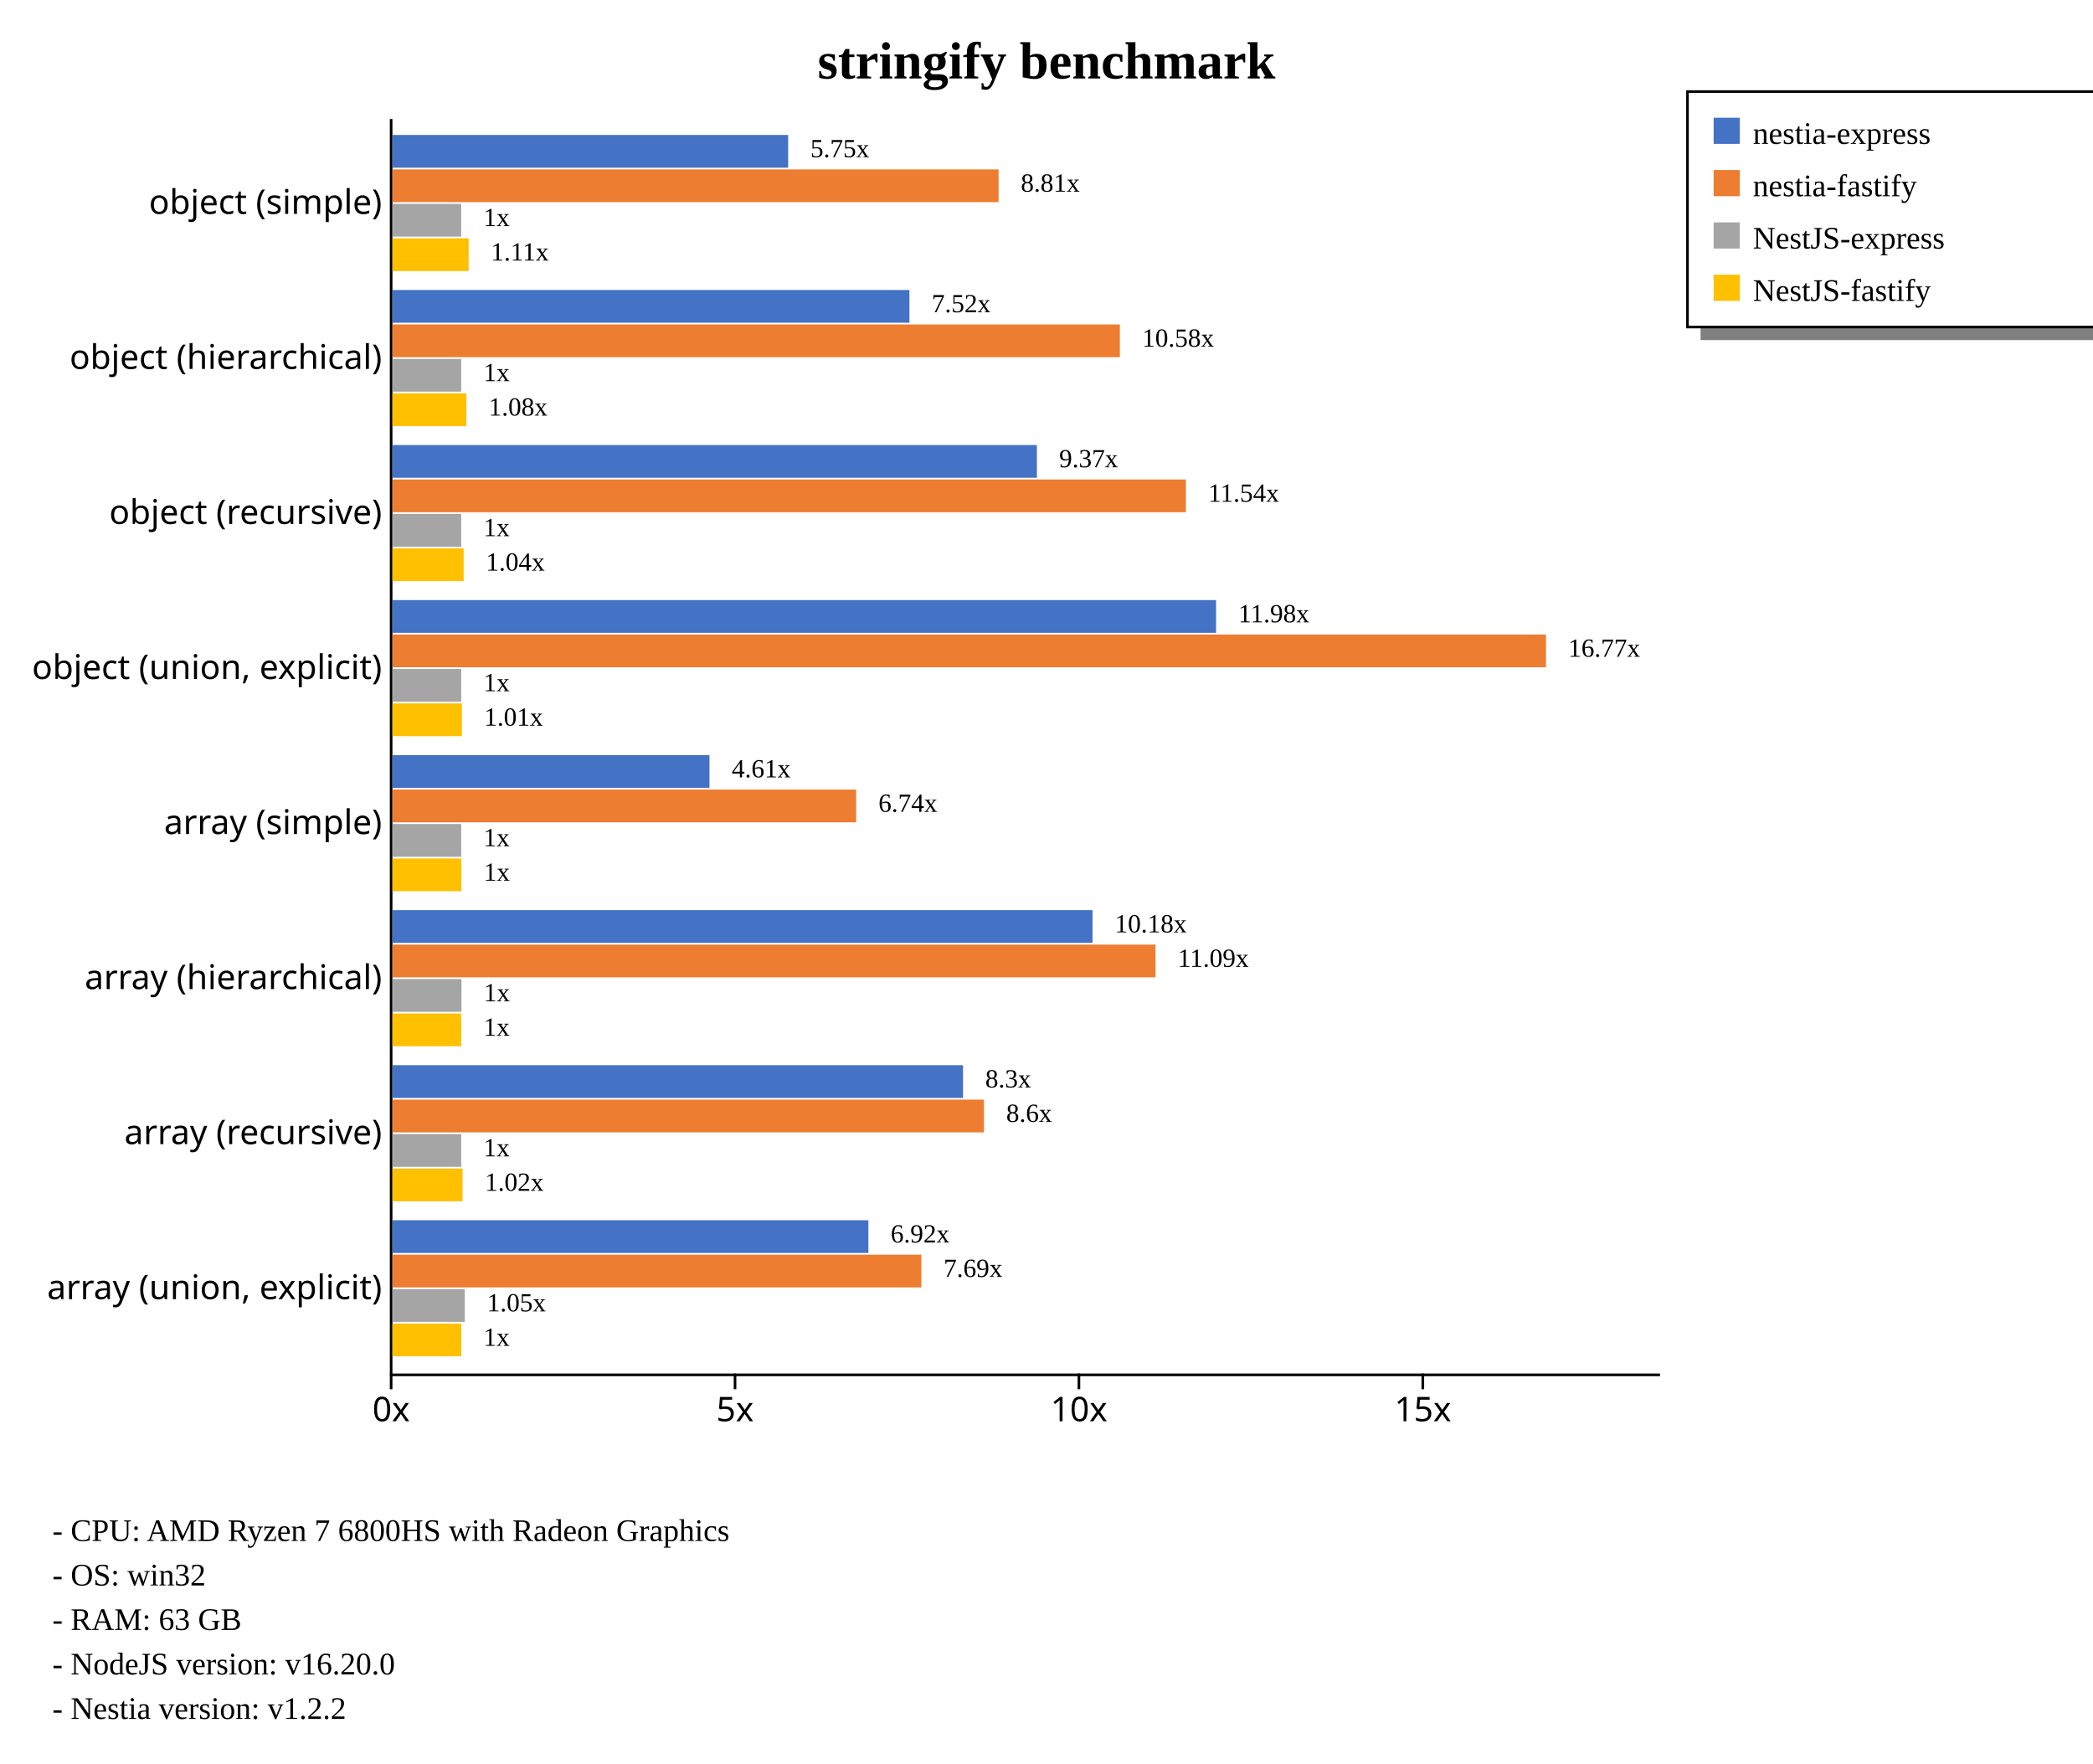
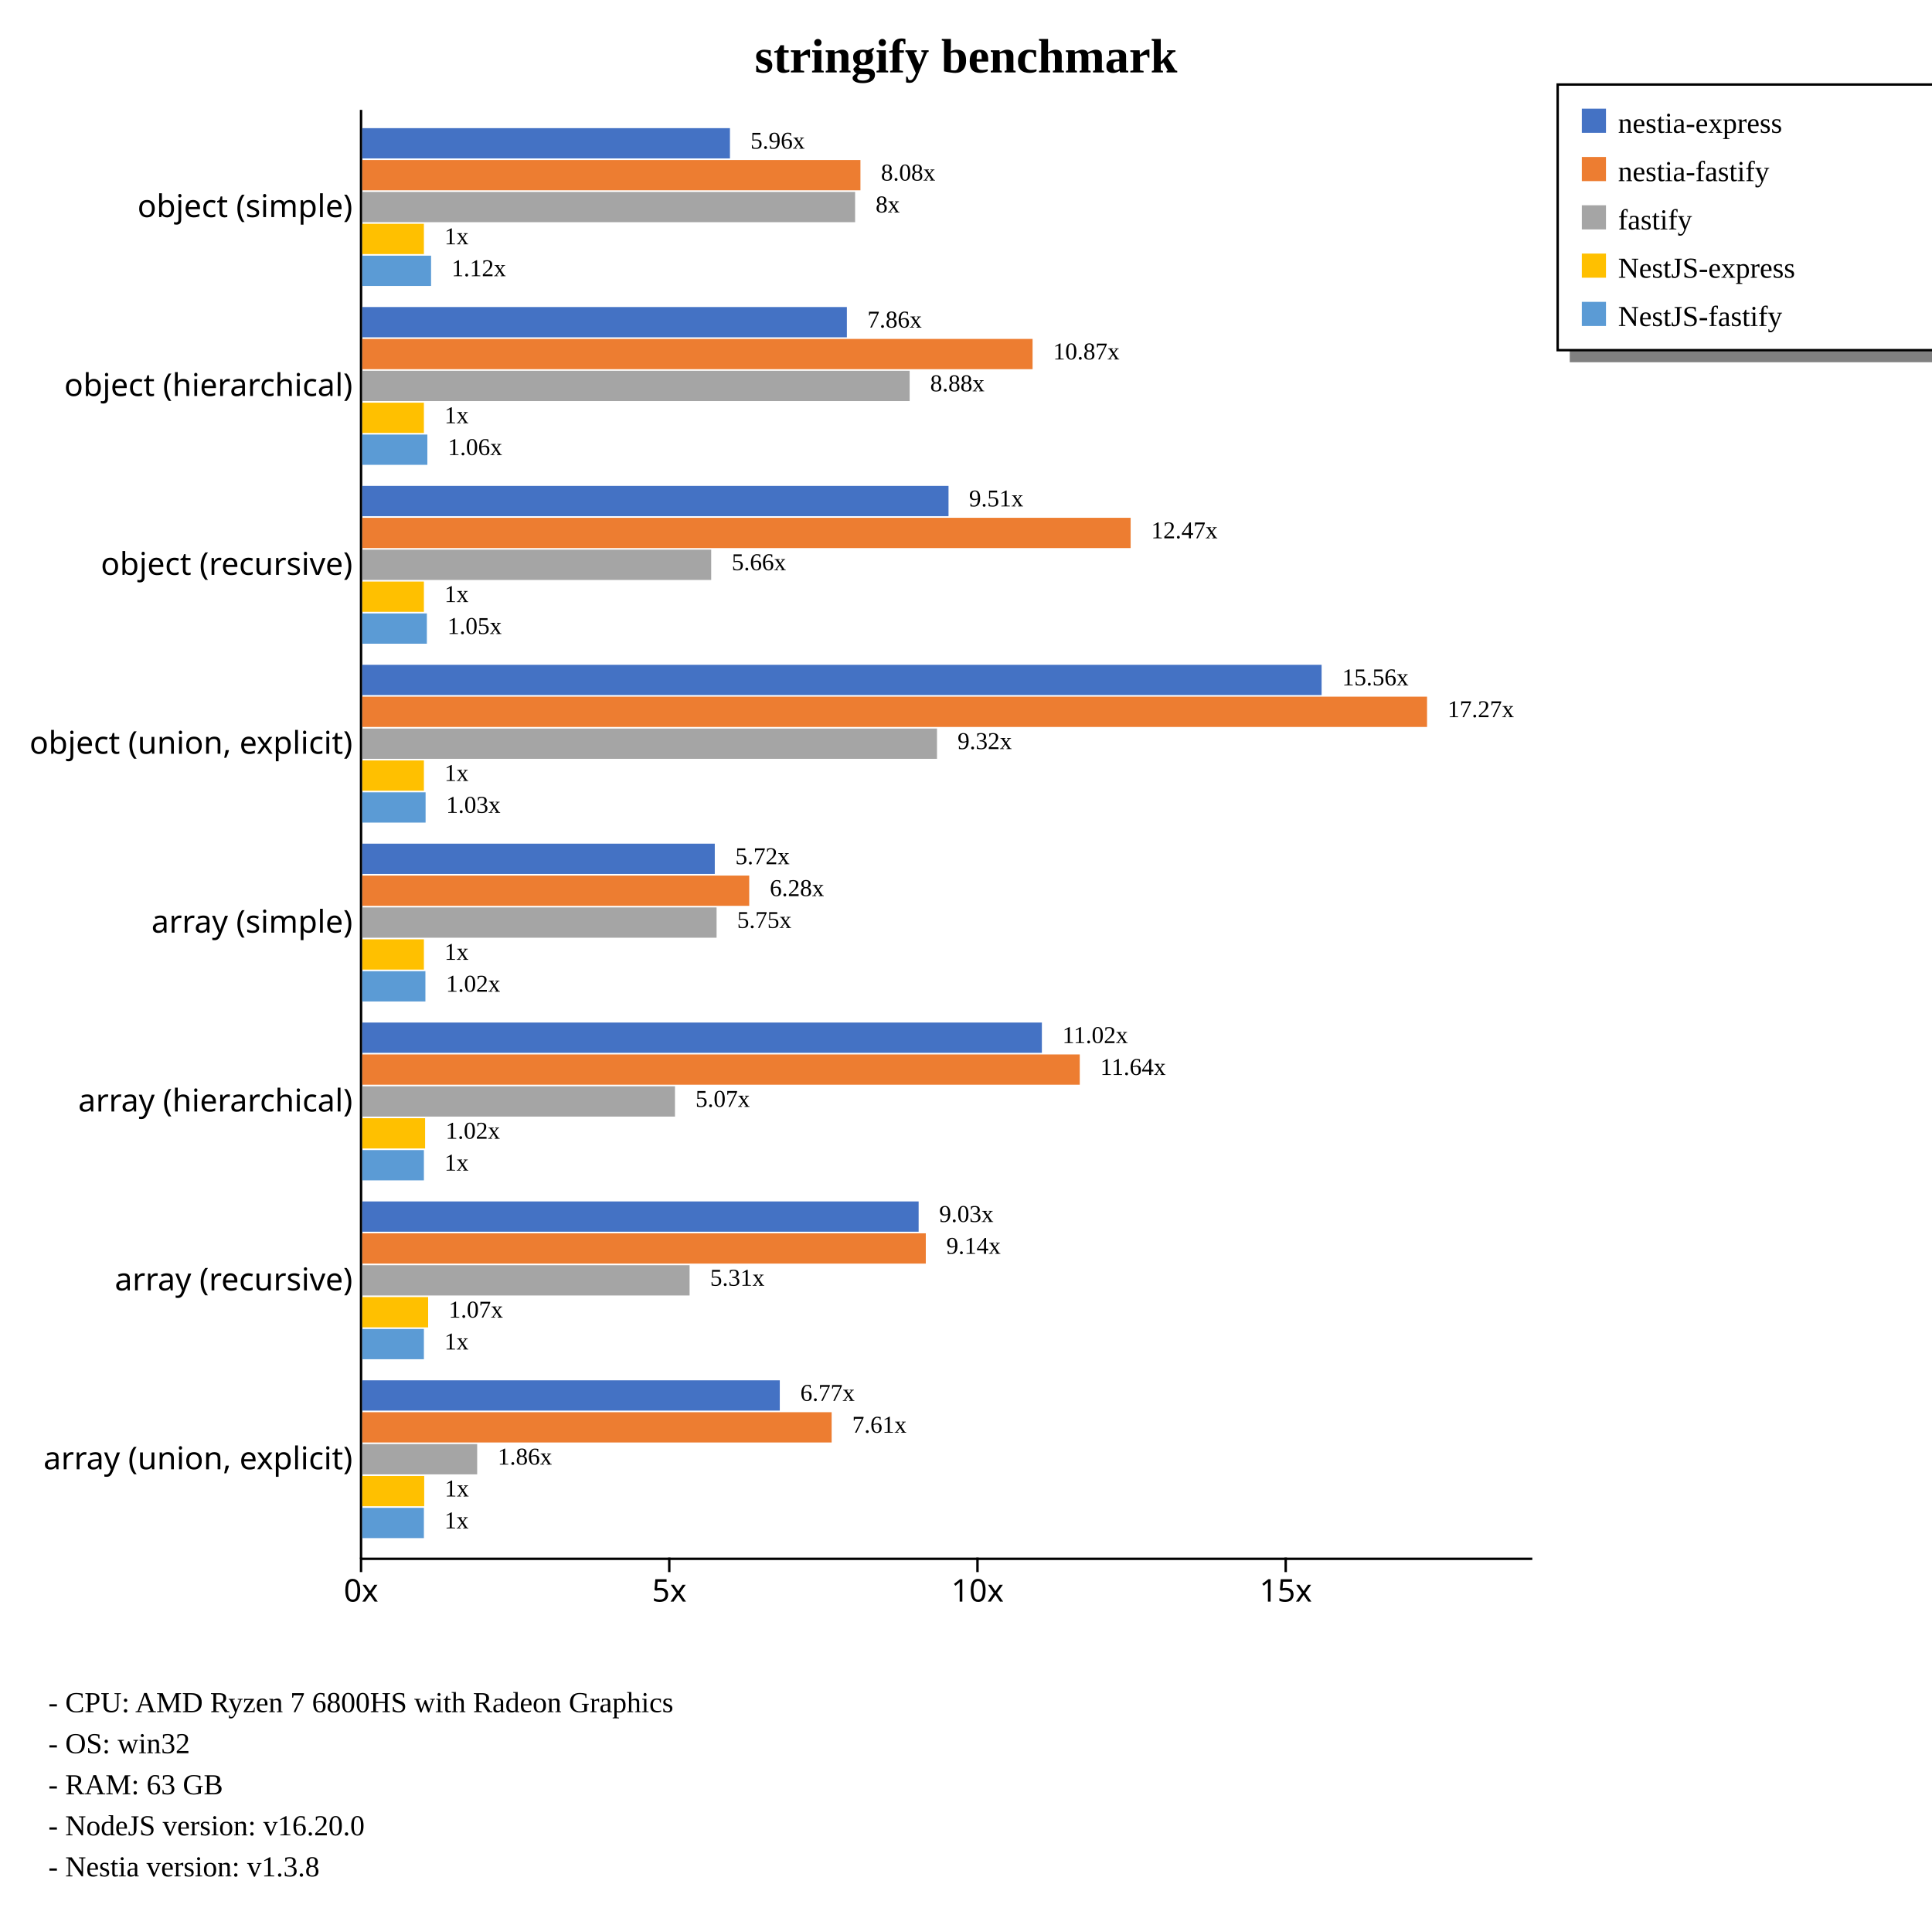
- <svg xmlns="http://www.w3.org/2000/svg" width="800" height="674" style="background-color: white;">
+ <svg xmlns="http://www.w3.org/2000/svg" width="800" height="794" style="background-color: white;">
  <g class="y axis" transform="translate(149,45)" fill="none" font-size="10" font-family="sans-serif" text-anchor="end" style="font-size: 13px;">
-     <path class="domain" stroke="currentColor" d="M0.5,0.5V480.5" />
-     <g class="tick" opacity="1" transform="translate(0,32.59259)" style="font-size: 13px;">
+     <path class="domain" stroke="currentColor" d="M0.5,0.5V600.5" />
+     <g class="tick" opacity="1" transform="translate(0,40.74074)" style="font-size: 13px;">
      <line stroke="currentColor" x2="0" />
      <text fill="currentColor" x="-3" dy="0.32em">object (simple)    </text>
    </g>
-     <g class="tick" opacity="1" transform="translate(0,91.85185)" style="font-size: 13px;">
+     <g class="tick" opacity="1" transform="translate(0,114.8148)" style="font-size: 13px;">
      <line stroke="currentColor" x2="0" />
      <text fill="currentColor" x="-3" dy="0.32em">object (hierarchical)    </text>
    </g>
-     <g class="tick" opacity="1" transform="translate(0,151.1111)" style="font-size: 13px;">
+     <g class="tick" opacity="1" transform="translate(0,188.8889)" style="font-size: 13px;">
      <line stroke="currentColor" x2="0" />
      <text fill="currentColor" x="-3" dy="0.32em">object (recursive)    </text>
    </g>
-     <g class="tick" opacity="1" transform="translate(0,210.3704)" style="font-size: 13px;">
+     <g class="tick" opacity="1" transform="translate(0,262.963)" style="font-size: 13px;">
      <line stroke="currentColor" x2="0" />
      <text fill="currentColor" x="-3" dy="0.32em">object (union, explicit)    </text>
    </g>
-     <g class="tick" opacity="1" transform="translate(0,269.6296)" style="font-size: 13px;">
+     <g class="tick" opacity="1" transform="translate(0,337.037)" style="font-size: 13px;">
      <line stroke="currentColor" x2="0" />
      <text fill="currentColor" x="-3" dy="0.32em">array (simple)    </text>
    </g>
-     <g class="tick" opacity="1" transform="translate(0,328.8889)" style="font-size: 13px;">
+     <g class="tick" opacity="1" transform="translate(0,411.1111)" style="font-size: 13px;">
      <line stroke="currentColor" x2="0" />
      <text fill="currentColor" x="-3" dy="0.32em">array (hierarchical)    </text>
    </g>
-     <g class="tick" opacity="1" transform="translate(0,388.1481)" style="font-size: 13px;">
+     <g class="tick" opacity="1" transform="translate(0,485.1852)" style="font-size: 13px;">
      <line stroke="currentColor" x2="0" />
      <text fill="currentColor" x="-3" dy="0.32em">array (recursive)    </text>
    </g>
-     <g class="tick" opacity="1" transform="translate(0,447.4074)" style="font-size: 13px;">
+     <g class="tick" opacity="1" transform="translate(0,559.2593)" style="font-size: 13px;">
      <line stroke="currentColor" x2="0" />
      <text fill="currentColor" x="-3" dy="0.32em">array (union, explicit)    </text>
    </g>
  </g>
-   <g class="x axis" transform="translate(149,525)" fill="none" font-size="10" font-family="sans-serif" text-anchor="middle" style="font-size: 13px;">
+   <g class="x axis" transform="translate(149,645)" fill="none" font-size="10" font-family="sans-serif" text-anchor="middle" style="font-size: 13px;">
    <path class="domain" stroke="currentColor" d="M0.5,0.5H485.5" />
    <g class="tick" opacity="1" transform="translate(0.5,0)" style="font-size: 13px;">
      <line stroke="currentColor" y2="6" />
      <text fill="currentColor" y="9" dy="0.71em">0x</text>
    </g>
-     <g class="tick" opacity="1" transform="translate(131.9454,0)" style="font-size: 13px;">
+     <g class="tick" opacity="1" transform="translate(128.1281,0)" style="font-size: 13px;">
      <line stroke="currentColor" y2="6" />
      <text fill="currentColor" y="9" dy="0.71em">5x</text>
    </g>
-     <g class="tick" opacity="1" transform="translate(263.3908,0)" style="font-size: 13px;">
+     <g class="tick" opacity="1" transform="translate(255.7563,0)" style="font-size: 13px;">
      <line stroke="currentColor" y2="6" />
      <text fill="currentColor" y="9" dy="0.71em">10x</text>
    </g>
-     <g class="tick" opacity="1" transform="translate(394.8362,0)" style="font-size: 13px;">
+     <g class="tick" opacity="1" transform="translate(383.3844,0)" style="font-size: 13px;">
      <line stroke="currentColor" y2="6" />
      <text fill="currentColor" y="9" dy="0.71em">15x</text>
    </g>
  </g>
  <text transform="translate(400, 30)" style="text-anchor: middle; font-size: 20px; font-weight: bold;">stringify benchmark</text>
-   <rect x="650" y="125" width="230" height="5" fill="gray" />
-   <rect x="645" y="35" width="230" height="90" fill="none" stroke="black" />
+   <rect x="650" y="145" width="230" height="5" fill="gray" />
+   <rect x="645" y="35" width="230" height="110" fill="none" stroke="black" />
  <rect x="655" y="45" width="10" height="10" style="fill: #4472c4;" />
  <text x="670" y="55" style="font-size: 12px;">nestia-express</text>
  <rect x="655" y="65" width="10" height="10" style="fill: #ed7d31;" />
  <text x="670" y="75" style="font-size: 12px;">nestia-fastify</text>
  <rect x="655" y="85" width="10" height="10" style="fill: #a5a5a5;" />
-   <text x="670" y="95" style="font-size: 12px;">NestJS-express</text>
+   <text x="670" y="95" style="font-size: 12px;">fastify</text>
  <rect x="655" y="105" width="10" height="10" style="fill: #ffc000;" />
-   <text x="670" y="115" style="font-size: 12px;">NestJS-fastify</text>
-   <text x="20" y="589" style="font-size: 12px;">  - CPU: AMD Ryzen 7 6800HS with Radeon Graphics</text>
-   <text x="20" y="606" style="font-size: 12px;">  - OS: win32</text>
-   <text x="20" y="623" style="font-size: 12px;">  - RAM: 63 GB</text>
-   <text x="20" y="640" style="font-size: 12px;">  - NodeJS version: v16.20.0</text>
-   <text x="20" y="657" style="font-size: 12px;">  - Nestia version: v1.2.2</text>
+   <text x="670" y="115" style="font-size: 12px;">NestJS-express</text>
+   <rect x="655" y="125" width="10" height="10" style="fill: #5b9bd5;" />
+   <text x="670" y="135" style="font-size: 12px;">NestJS-fastify</text>
+   <text x="20" y="709" style="font-size: 12px;">  - CPU: AMD Ryzen 7 6800HS with Radeon Graphics</text>
+   <text x="20" y="726" style="font-size: 12px;">  - OS: win32</text>
+   <text x="20" y="743" style="font-size: 12px;">  - RAM: 63 GB</text>
+   <text x="20" y="760" style="font-size: 12px;">  - NodeJS version: v16.20.0</text>
+   <text x="20" y="777" style="font-size: 12px;">  - Nestia version: v1.3.8</text>
  <g style="font-size: 13px;">
    <g style="font-size: 13px;">
-       <rect x="150" y="51.584" width="151.253" height="12.51" fill="#4472c4" />
-       <rect x="150" y="64.753" width="231.685" height="12.51" fill="#ed7d31" />
-       <rect x="150" y="77.922" width="26.289" height="12.51" fill="#a5a5a5" />
-       <rect x="150" y="91.091" width="29.124" height="12.51" fill="#ffc000" />
-       <text class="label" x="309.753" y="60.084" font-size="10px">5.75x</text>
-       <text class="label" x="390.185" y="73.253" font-size="10px">8.81x</text>
-       <text class="label" x="184.789" y="86.422" font-size="10px">1x</text>
-       <text class="label" x="187.624" y="99.591" font-size="10px">1.11x</text>
-       <text class="label" x="306.253" y="61.584" font-size="8px" />
-       <text class="label" x="386.685" y="74.753" font-size="8px" />
-       <text class="label" x="181.289" y="87.922" font-size="8px" />
-       <text class="label" x="184.124" y="101.091" font-size="8px" />
-     </g>
-     <g style="font-size: 13px;">
-       <rect x="150" y="110.844" width="197.613" height="12.51" fill="#4472c4" />
-       <rect x="150" y="124.012" width="278.031" height="12.51" fill="#ed7d31" />
-       <rect x="150" y="137.181" width="26.289" height="12.51" fill="#a5a5a5" />
-       <rect x="150" y="150.35" width="28.267" height="12.51" fill="#ffc000" />
-       <text class="label" x="356.113" y="119.344" font-size="10px">7.52x</text>
-       <text class="label" x="436.531" y="132.512" font-size="10px">10.58x</text>
-       <text class="label" x="184.789" y="145.681" font-size="10px">1x</text>
-       <text class="label" x="186.767" y="158.85" font-size="10px">1.08x</text>
-       <text class="label" x="352.613" y="120.844" font-size="8px" />
-       <text class="label" x="433.031" y="134.012" font-size="8px" />
-       <text class="label" x="181.289" y="147.181" font-size="8px" />
-       <text class="label" x="183.267" y="160.35" font-size="8px" />
-     </g>
-     <g style="font-size: 13px;">
-       <rect x="150" y="170.103" width="246.329" height="12.51" fill="#4472c4" />
-       <rect x="150" y="183.272" width="303.29" height="12.51" fill="#ed7d31" />
-       <rect x="150" y="196.44" width="26.289" height="12.51" fill="#a5a5a5" />
-       <rect x="150" y="209.609" width="27.214" height="12.51" fill="#ffc000" />
-       <text class="label" x="404.829" y="178.603" font-size="10px">9.37x</text>
-       <text class="label" x="461.79" y="191.772" font-size="10px">11.54x</text>
-       <text class="label" x="184.789" y="204.94" font-size="10px">1x</text>
-       <text class="label" x="185.714" y="218.109" font-size="10px">1.04x</text>
-       <text class="label" x="401.329" y="180.103" font-size="8px" />
-       <text class="label" x="458.29" y="193.272" font-size="8px" />
-       <text class="label" x="181.289" y="206.44" font-size="8px" />
-       <text class="label" x="182.214" y="219.609" font-size="8px" />
-     </g>
-     <g style="font-size: 13px;">
-       <rect x="150" y="229.362" width="314.818" height="12.51" fill="#4472c4" />
-       <rect x="150" y="242.531" width="440.909" height="12.51" fill="#ed7d31" />
-       <rect x="150" y="255.7" width="26.289" height="12.51" fill="#a5a5a5" />
-       <rect x="150" y="268.868" width="26.542" height="12.51" fill="#ffc000" />
-       <text class="label" x="473.318" y="237.862" font-size="10px">11.98x</text>
-       <text class="label" x="599.409" y="251.031" font-size="10px">16.77x</text>
-       <text class="label" x="184.789" y="264.2" font-size="10px">1x</text>
-       <text class="label" x="185.042" y="277.368" font-size="10px">1.01x</text>
-       <text class="label" x="469.818" y="239.362" font-size="8px" />
-       <text class="label" x="595.909" y="252.531" font-size="8px" />
-       <text class="label" x="181.289" y="265.7" font-size="8px" />
-       <text class="label" x="181.542" y="278.868" font-size="8px" />
-     </g>
-     <g style="font-size: 13px;">
-       <rect x="150" y="288.621" width="121.182" height="12.51" fill="#4472c4" />
-       <rect x="150" y="301.79" width="177.252" height="12.51" fill="#ed7d31" />
-       <rect x="150" y="314.959" width="26.289" height="12.51" fill="#a5a5a5" />
-       <rect x="150" y="328.128" width="26.363" height="12.51" fill="#ffc000" />
-       <text class="label" x="279.682" y="297.121" font-size="10px">4.61x</text>
-       <text class="label" x="335.752" y="310.29" font-size="10px">6.74x</text>
-       <text class="label" x="184.789" y="323.459" font-size="10px">1x</text>
-       <text class="label" x="184.863" y="336.628" font-size="10px">1x</text>
-       <text class="label" x="276.182" y="298.621" font-size="8px" />
-       <text class="label" x="332.252" y="311.79" font-size="8px" />
-       <text class="label" x="181.289" y="324.959" font-size="8px" />
-       <text class="label" x="181.363" y="338.128" font-size="8px" />
-     </g>
-     <g style="font-size: 13px;">
-       <rect x="150" y="347.881" width="267.595" height="12.51" fill="#4472c4" />
-       <rect x="150" y="361.049" width="291.67" height="12.51" fill="#ed7d31" />
-       <rect x="150" y="374.218" width="26.39" height="12.51" fill="#a5a5a5" />
-       <rect x="150" y="387.387" width="26.289" height="12.51" fill="#ffc000" />
-       <text class="label" x="426.095" y="356.381" font-size="10px">10.18x</text>
-       <text class="label" x="450.17" y="369.549" font-size="10px">11.09x</text>
-       <text class="label" x="184.89" y="382.718" font-size="10px">1x</text>
-       <text class="label" x="184.789" y="395.887" font-size="10px">1x</text>
-       <text class="label" x="422.595" y="357.881" font-size="8px" />
-       <text class="label" x="446.67" y="371.049" font-size="8px" />
-       <text class="label" x="181.39" y="384.218" font-size="8px" />
-       <text class="label" x="181.289" y="397.387" font-size="8px" />
-     </g>
-     <g style="font-size: 13px;">
-       <rect x="150" y="407.14" width="218.098" height="12.51" fill="#4472c4" />
-       <rect x="150" y="420.309" width="226.099" height="12.51" fill="#ed7d31" />
-       <rect x="150" y="433.477" width="26.289" height="12.51" fill="#a5a5a5" />
-       <rect x="150" y="446.646" width="26.818" height="12.51" fill="#ffc000" />
-       <text class="label" x="376.598" y="415.64" font-size="10px">8.3x</text>
-       <text class="label" x="384.599" y="428.809" font-size="10px">8.6x</text>
-       <text class="label" x="184.789" y="441.977" font-size="10px">1x</text>
-       <text class="label" x="185.318" y="455.146" font-size="10px">1.02x</text>
-       <text class="label" x="373.098" y="417.14" font-size="8px" />
-       <text class="label" x="381.099" y="430.309" font-size="8px" />
-       <text class="label" x="181.289" y="443.477" font-size="8px" />
-       <text class="label" x="181.818" y="456.646" font-size="8px" />
-     </g>
-     <g style="font-size: 13px;">
-       <rect x="150" y="466.399" width="181.925" height="12.51" fill="#4472c4" />
-       <rect x="150" y="479.568" width="202.177" height="12.51" fill="#ed7d31" />
-       <rect x="150" y="492.737" width="27.646" height="12.51" fill="#a5a5a5" />
-       <rect x="150" y="505.905" width="26.289" height="12.51" fill="#ffc000" />
-       <text class="label" x="340.425" y="474.899" font-size="10px">6.92x</text>
-       <text class="label" x="360.677" y="488.068" font-size="10px">7.69x</text>
-       <text class="label" x="186.146" y="501.237" font-size="10px">1.05x</text>
-       <text class="label" x="184.789" y="514.405" font-size="10px">1x</text>
-       <text class="label" x="336.925" y="476.399" font-size="8px" />
-       <text class="label" x="357.177" y="489.568" font-size="8px" />
-       <text class="label" x="182.646" y="502.737" font-size="8px" />
-       <text class="label" x="181.289" y="515.905" font-size="8px" />
+       <rect x="150" y="53.067" width="152.254" height="12.541" fill="#4472c4" />
+       <rect x="150" y="66.269" width="206.29" height="12.541" fill="#ed7d31" />
+       <rect x="150" y="79.47" width="204.083" height="12.541" fill="#a5a5a5" />
+       <rect x="150" y="92.671" width="25.526" height="12.541" fill="#ffc000" />
+       <rect x="150" y="105.873" width="28.498" height="12.541" fill="#5b9bd5" />
+       <text class="label" x="310.754" y="61.567" font-size="10px">5.96x</text>
+       <text class="label" x="364.79" y="74.769" font-size="10px">8.08x</text>
+       <text class="label" x="362.583" y="87.97" font-size="10px">8x</text>
+       <text class="label" x="184.026" y="101.171" font-size="10px">1x</text>
+       <text class="label" x="186.998" y="114.373" font-size="10px">1.12x</text>
+       <text class="label" x="307.254" y="63.067" font-size="8px" />
+       <text class="label" x="361.29" y="76.269" font-size="8px" />
+       <text class="label" x="359.083" y="89.47" font-size="8px" />
+       <text class="label" x="180.526" y="102.671" font-size="8px" />
+       <text class="label" x="183.498" y="115.873" font-size="8px" />
+     </g>
+     <g style="font-size: 13px;">
+       <rect x="150" y="127.142" width="200.675" height="12.541" fill="#4472c4" />
+       <rect x="150" y="140.343" width="277.569" height="12.541" fill="#ed7d31" />
+       <rect x="150" y="153.544" width="226.666" height="12.541" fill="#a5a5a5" />
+       <rect x="150" y="166.746" width="25.526" height="12.541" fill="#ffc000" />
+       <rect x="150" y="179.947" width="26.958" height="12.541" fill="#5b9bd5" />
+       <text class="label" x="359.175" y="135.642" font-size="10px">7.86x</text>
+       <text class="label" x="436.069" y="148.843" font-size="10px">10.87x</text>
+       <text class="label" x="385.166" y="162.044" font-size="10px">8.88x</text>
+       <text class="label" x="184.026" y="175.246" font-size="10px">1x</text>
+       <text class="label" x="185.458" y="188.447" font-size="10px">1.06x</text>
+       <text class="label" x="355.675" y="137.142" font-size="8px" />
+       <text class="label" x="432.569" y="150.343" font-size="8px" />
+       <text class="label" x="381.666" y="163.544" font-size="8px" />
+       <text class="label" x="180.526" y="176.746" font-size="8px" />
+       <text class="label" x="181.958" y="189.947" font-size="8px" />
+     </g>
+     <g style="font-size: 13px;">
+       <rect x="150" y="201.216" width="242.763" height="12.541" fill="#4472c4" />
+       <rect x="150" y="214.417" width="318.178" height="12.541" fill="#ed7d31" />
+       <rect x="150" y="227.618" width="144.492" height="12.541" fill="#a5a5a5" />
+       <rect x="150" y="240.82" width="25.526" height="12.541" fill="#ffc000" />
+       <rect x="150" y="254.021" width="26.755" height="12.541" fill="#5b9bd5" />
+       <text class="label" x="401.263" y="209.716" font-size="10px">9.51x</text>
+       <text class="label" x="476.678" y="222.917" font-size="10px">12.47x</text>
+       <text class="label" x="302.992" y="236.118" font-size="10px">5.66x</text>
+       <text class="label" x="184.026" y="249.32" font-size="10px">1x</text>
+       <text class="label" x="185.255" y="262.521" font-size="10px">1.05x</text>
+       <text class="label" x="397.763" y="211.216" font-size="8px" />
+       <text class="label" x="473.178" y="224.417" font-size="8px" />
+       <text class="label" x="299.492" y="237.618" font-size="8px" />
+       <text class="label" x="180.526" y="250.82" font-size="8px" />
+       <text class="label" x="181.755" y="264.021" font-size="8px" />
+     </g>
+     <g style="font-size: 13px;">
+       <rect x="150" y="275.29" width="397.251" height="12.541" fill="#4472c4" />
+       <rect x="150" y="288.491" width="440.909" height="12.541" fill="#ed7d31" />
+       <rect x="150" y="301.692" width="237.989" height="12.541" fill="#a5a5a5" />
+       <rect x="150" y="314.894" width="25.526" height="12.541" fill="#ffc000" />
+       <rect x="150" y="328.095" width="26.23" height="12.541" fill="#5b9bd5" />
+       <text class="label" x="555.751" y="283.79" font-size="10px">15.56x</text>
+       <text class="label" x="599.409" y="296.991" font-size="10px">17.27x</text>
+       <text class="label" x="396.489" y="310.192" font-size="10px">9.32x</text>
+       <text class="label" x="184.026" y="323.394" font-size="10px">1x</text>
+       <text class="label" x="184.73" y="336.595" font-size="10px">1.03x</text>
+       <text class="label" x="552.251" y="285.29" font-size="8px" />
+       <text class="label" x="595.909" y="298.491" font-size="8px" />
+       <text class="label" x="392.989" y="311.692" font-size="8px" />
+       <text class="label" x="180.526" y="324.894" font-size="8px" />
+       <text class="label" x="181.23" y="338.095" font-size="8px" />
+     </g>
+     <g style="font-size: 13px;">
+       <rect x="150" y="349.364" width="145.975" height="12.541" fill="#4472c4" />
+       <rect x="150" y="362.565" width="160.238" height="12.541" fill="#ed7d31" />
+       <rect x="150" y="375.766" width="146.72" height="12.541" fill="#a5a5a5" />
+       <rect x="150" y="388.968" width="25.526" height="12.541" fill="#ffc000" />
+       <rect x="150" y="402.169" width="26.154" height="12.541" fill="#5b9bd5" />
+       <text class="label" x="304.475" y="357.864" font-size="10px">5.72x</text>
+       <text class="label" x="318.738" y="371.065" font-size="10px">6.28x</text>
+       <text class="label" x="305.22" y="384.266" font-size="10px">5.75x</text>
+       <text class="label" x="184.026" y="397.468" font-size="10px">1x</text>
+       <text class="label" x="184.654" y="410.669" font-size="10px">1.02x</text>
+       <text class="label" x="300.975" y="359.364" font-size="8px" />
+       <text class="label" x="315.238" y="372.565" font-size="8px" />
+       <text class="label" x="301.72" y="385.766" font-size="8px" />
+       <text class="label" x="180.526" y="398.968" font-size="8px" />
+       <text class="label" x="181.154" y="412.169" font-size="8px" />
+     </g>
+     <g style="font-size: 13px;">
+       <rect x="150" y="423.438" width="281.418" height="12.541" fill="#4472c4" />
+       <rect x="150" y="436.639" width="297.107" height="12.541" fill="#ed7d31" />
+       <rect x="150" y="449.84" width="129.494" height="12.541" fill="#a5a5a5" />
+       <rect x="150" y="463.042" width="26.027" height="12.541" fill="#ffc000" />
+       <rect x="150" y="476.243" width="25.526" height="12.541" fill="#5b9bd5" />
+       <text class="label" x="439.918" y="431.938" font-size="10px">11.02x</text>
+       <text class="label" x="455.607" y="445.139" font-size="10px">11.64x</text>
+       <text class="label" x="287.994" y="458.34" font-size="10px">5.07x</text>
+       <text class="label" x="184.527" y="471.542" font-size="10px">1.02x</text>
+       <text class="label" x="184.026" y="484.743" font-size="10px">1x</text>
+       <text class="label" x="436.418" y="433.438" font-size="8px" />
+       <text class="label" x="452.107" y="446.639" font-size="8px" />
+       <text class="label" x="284.494" y="459.84" font-size="8px" />
+       <text class="label" x="181.027" y="473.042" font-size="8px" />
+       <text class="label" x="180.526" y="486.243" font-size="8px" />
+     </g>
+     <g style="font-size: 13px;">
+       <rect x="150" y="497.512" width="230.388" height="12.541" fill="#4472c4" />
+       <rect x="150" y="510.713" width="233.354" height="12.541" fill="#ed7d31" />
+       <rect x="150" y="523.915" width="135.543" height="12.541" fill="#a5a5a5" />
+       <rect x="150" y="537.116" width="27.283" height="12.541" fill="#ffc000" />
+       <rect x="150" y="550.317" width="25.526" height="12.541" fill="#5b9bd5" />
+       <text class="label" x="388.888" y="506.012" font-size="10px">9.03x</text>
+       <text class="label" x="391.854" y="519.213" font-size="10px">9.14x</text>
+       <text class="label" x="294.043" y="532.415" font-size="10px">5.31x</text>
+       <text class="label" x="185.783" y="545.616" font-size="10px">1.07x</text>
+       <text class="label" x="184.026" y="558.817" font-size="10px">1x</text>
+       <text class="label" x="385.388" y="507.512" font-size="8px" />
+       <text class="label" x="388.354" y="520.713" font-size="8px" />
+       <text class="label" x="290.543" y="533.915" font-size="8px" />
+       <text class="label" x="182.283" y="547.116" font-size="8px" />
+       <text class="label" x="180.526" y="560.317" font-size="8px" />
+     </g>
+     <g style="font-size: 13px;">
+       <rect x="150" y="571.586" width="172.892" height="12.541" fill="#4472c4" />
+       <rect x="150" y="584.787" width="194.366" height="12.541" fill="#ed7d31" />
+       <rect x="150" y="597.989" width="47.589" height="12.541" fill="#a5a5a5" />
+       <rect x="150" y="611.19" width="25.652" height="12.541" fill="#ffc000" />
+       <rect x="150" y="624.391" width="25.526" height="12.541" fill="#5b9bd5" />
+       <text class="label" x="331.392" y="580.086" font-size="10px">6.77x</text>
+       <text class="label" x="352.866" y="593.287" font-size="10px">7.61x</text>
+       <text class="label" x="206.089" y="606.489" font-size="10px">1.86x</text>
+       <text class="label" x="184.152" y="619.69" font-size="10px">1x</text>
+       <text class="label" x="184.026" y="632.891" font-size="10px">1x</text>
+       <text class="label" x="327.892" y="581.586" font-size="8px" />
+       <text class="label" x="349.366" y="594.787" font-size="8px" />
+       <text class="label" x="202.589" y="607.989" font-size="8px" />
+       <text class="label" x="180.652" y="621.19" font-size="8px" />
+       <text class="label" x="180.526" y="634.391" font-size="8px" />
    </g>
  </g>
</svg>
